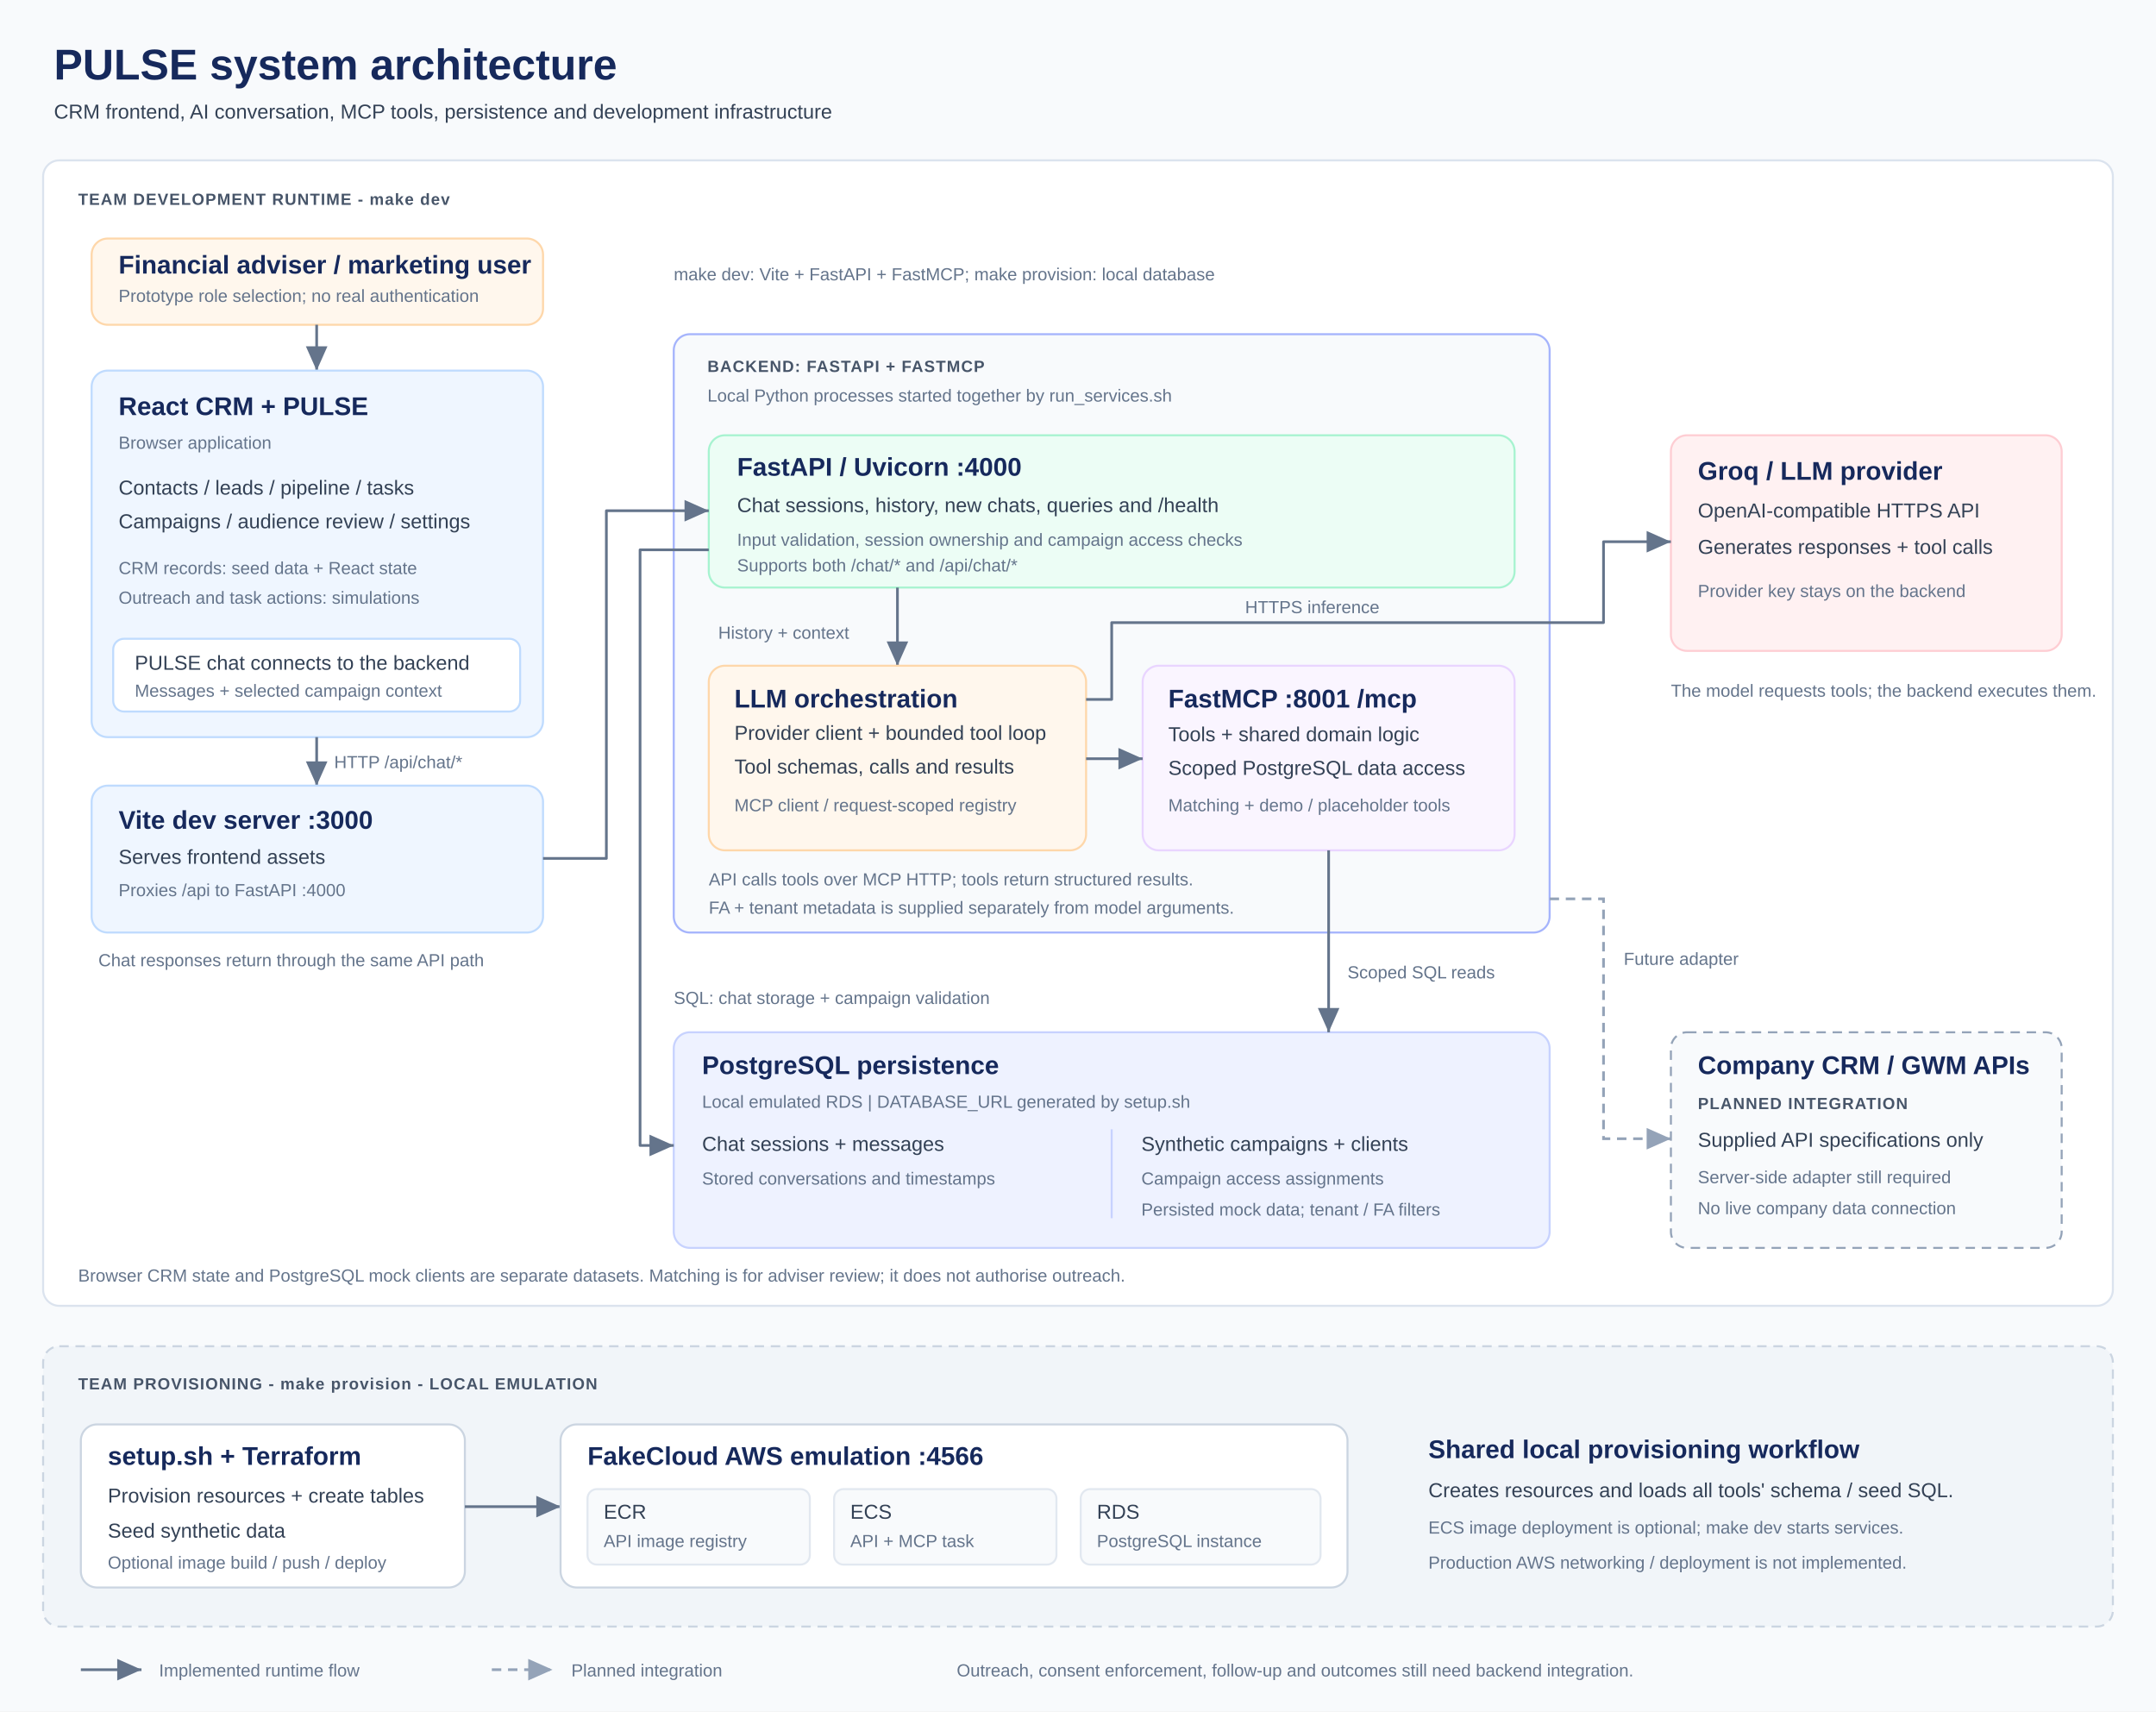
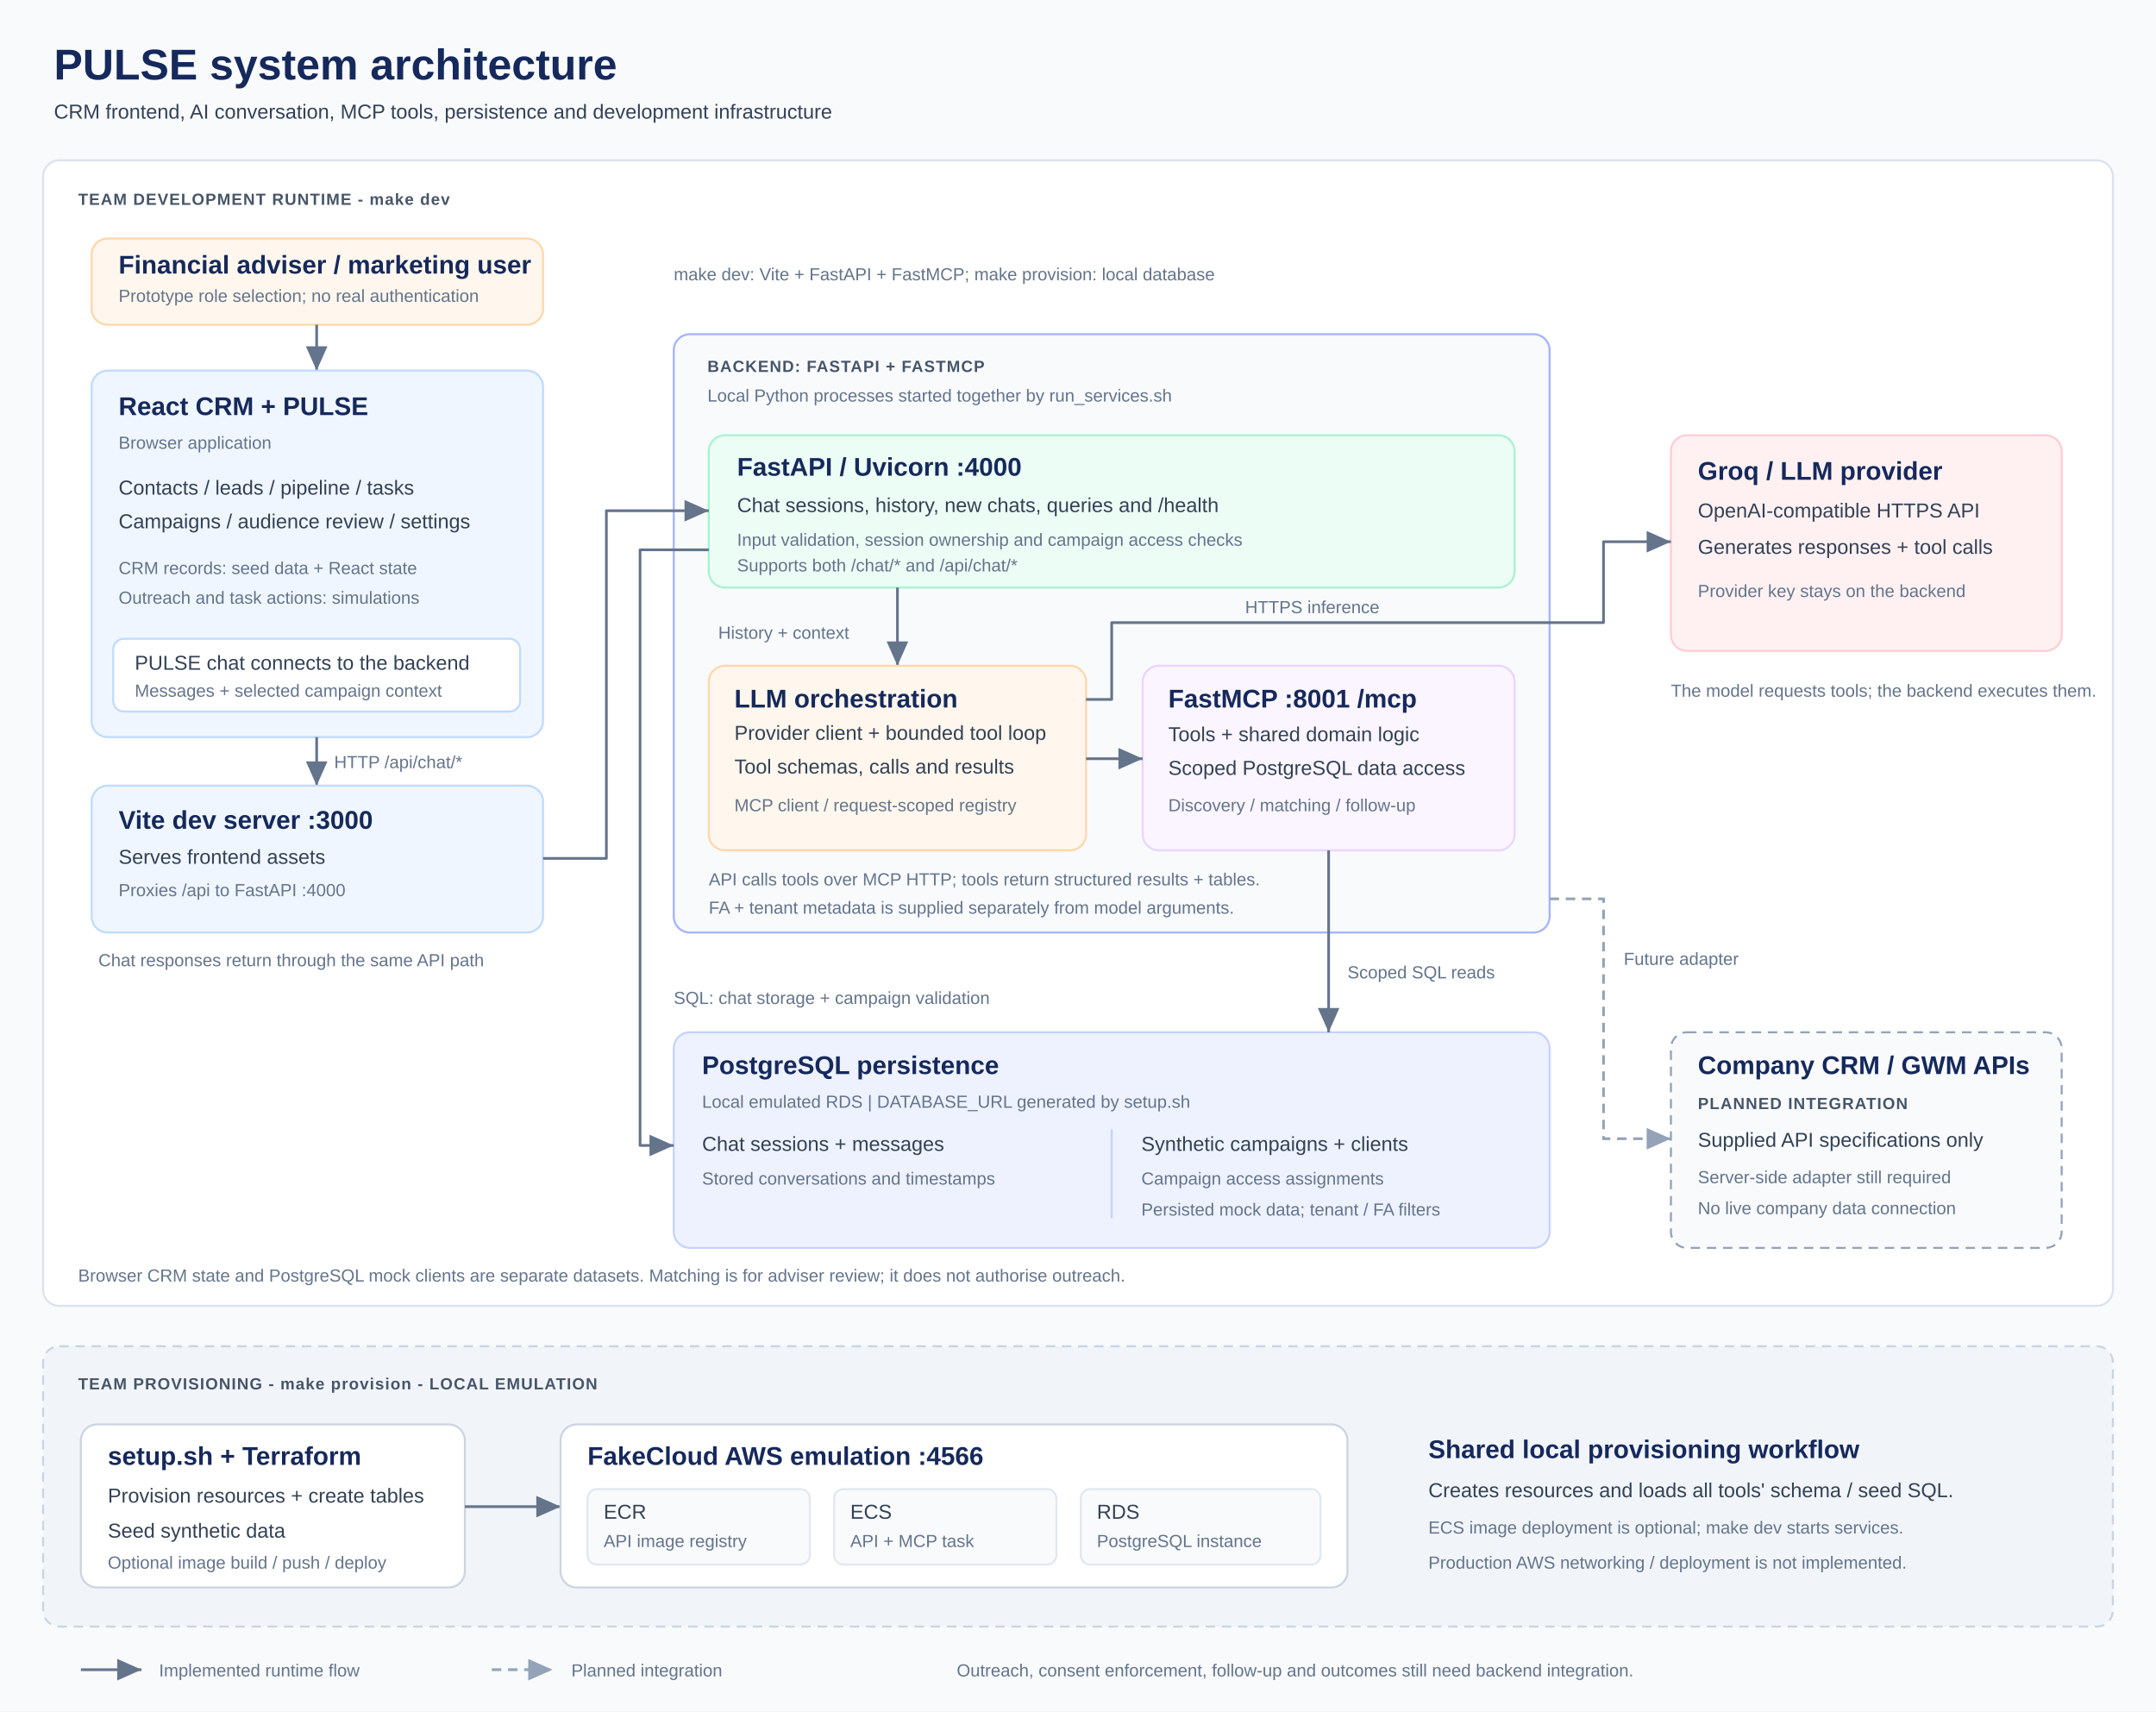
<svg xmlns="http://www.w3.org/2000/svg" width="1600" height="1270" viewBox="0 0 1600 1270" role="img" aria-labelledby="diagram-title diagram-description">
  <defs>
    <marker id="arrow" markerWidth="10" markerHeight="10" refX="9" refY="4" orient="auto">
      <path d="M0,0 L0,8 L9,4 z" fill="#64748b" />
    </marker>
    <marker id="planned-arrow" markerWidth="10" markerHeight="10" refX="9" refY="4" orient="auto">
      <path d="M0,0 L0,8 L9,4 z" fill="#94a3b8" />
    </marker>
    <style>
      text { font-family: Arial, Helvetica, sans-serif; }
      .title { font-size: 32px; font-weight: 700; fill: #16295c; }
      .section { font-size: 18px; font-weight: 700; fill: #16295c; }
      .heading { font-size: 19px; font-weight: 700; fill: #16295c; }
      .label { font-size: 15px; fill: #334155; }
      .small { font-size: 13px; fill: #64748b; }
      .badge { font-size: 12px; font-weight: 700; fill: #475569; letter-spacing: 0.7px; }
      .arrow { fill: none; stroke: #64748b; stroke-width: 2; stroke-linejoin: round; marker-end: url(#arrow); }
      .planned { fill: none; stroke: #94a3b8; stroke-width: 2; stroke-dasharray: 7 5; marker-end: url(#planned-arrow); }
    </style>
  </defs>
  <rect width="1600" height="1270" fill="#f8fafc" />
  <text x="40" y="59" class="title">PULSE system architecture</text>
  <text x="40" y="88" class="label">CRM frontend, AI conversation, MCP tools, persistence and development infrastructure</text>
  <rect x="32" y="119" width="1536" height="850" rx="12" fill="#fff" stroke="#dbe3ee" stroke-width="1.5" />
  <text x="58" y="152" class="badge">TEAM DEVELOPMENT RUNTIME - make dev</text>
  <text x="500" y="208" class="small">make dev: Vite + FastAPI + FastMCP; make provision: local database</text>
  <rect x="68" y="177" width="335" height="64" rx="12" fill="#fff7ed" stroke="#fed7aa" stroke-width="1.5" />
  <text x="88" y="203" class="heading">Financial adviser / marketing user</text>
  <text x="88" y="224" class="small">Prototype role selection; no real authentication</text>
  <path d="M235 241 L235 275" class="arrow" />
  <rect x="68" y="275" width="335" height="272" rx="12" fill="#eff6ff" stroke="#bfdbfe" stroke-width="1.5" />
  <text x="88" y="308" class="heading">React CRM + PULSE</text>
  <text x="88" y="333" class="small">Browser application</text>
  <text x="88" y="367" class="label">Contacts / leads / pipeline / tasks</text>
  <text x="88" y="392" class="label">Campaigns / audience review / settings</text>
  <text x="88" y="426" class="small">CRM records: seed data + React state</text>
  <text x="88" y="448" class="small">Outreach and task actions: simulations</text>
  <rect x="84" y="474" width="302" height="54" rx="8" fill="#fff" stroke="#bfdbfe" stroke-width="1.5" />
  <text x="100" y="497" class="label">PULSE chat connects to the backend</text>
  <text x="100" y="517" class="small">Messages + selected campaign context</text>
  <path d="M235 547 L235 583" class="arrow" />
  <text x="248" y="570" class="small">HTTP /api/chat/*</text>
  <rect x="68" y="583" width="335" height="109" rx="12" fill="#eff6ff" stroke="#bfdbfe" stroke-width="1.5" />
  <text x="88" y="615" class="heading">Vite dev server :3000</text>
  <text x="88" y="641" class="label">Serves frontend assets</text>
  <text x="88" y="665" class="small">Proxies /api to FastAPI :4000</text>
  <rect x="500" y="248" width="650" height="444" rx="12" fill="#f8fafc" stroke="#a5b4fc" stroke-width="1.5" />
  <text x="525" y="276" class="badge">BACKEND: FASTAPI + FASTMCP</text>
  <text x="525" y="298" class="small">Local Python processes started together by run_services.sh</text>
  <rect x="526" y="323" width="598" height="113" rx="12" fill="#ecfdf5" stroke="#a7f3d0" stroke-width="1.5" />
  <text x="547" y="353" class="heading">FastAPI / Uvicorn :4000</text>
  <text x="547" y="380" class="label">Chat sessions, history, new chats, queries and /health</text>
  <text x="547" y="405" class="small">Input validation, session ownership and campaign access checks</text>
  <text x="547" y="424" class="small">Supports both /chat/* and /api/chat/*</text>
  <path d="M403 637 L450 637 L450 379 L526 379" class="arrow" />
  <text x="73" y="717" class="small">Chat responses return through the same API path</text>
  <path d="M666 436 L666 494" class="arrow" />
  <text x="533" y="474" class="small">History + context</text>
  <rect x="526" y="494" width="280" height="137" rx="12" fill="#fff7ed" stroke="#fed7aa" stroke-width="1.5" />
  <text x="545" y="525" class="heading">LLM orchestration</text>
  <text x="545" y="549" class="label">Provider client + bounded tool loop</text>
  <text x="545" y="574" class="label">Tool schemas, calls and results</text>
  <text x="545" y="602" class="small">MCP client / request-scoped registry</text>
  <rect x="848" y="494" width="276" height="137" rx="12" fill="#faf5ff" stroke="#e9d5ff" stroke-width="1.5" />
  <text x="867" y="525" class="heading">FastMCP :8001 /mcp</text>
  <text x="867" y="550" class="label">Tools + shared domain logic</text>
  <text x="867" y="575" class="label">Scoped PostgreSQL data access</text>
-   <text x="867" y="602" class="small">Matching + demo / placeholder tools</text>
+   <text x="867" y="602" class="small">Discovery / matching / follow-up</text>
  <path d="M806 563 L848 563" class="arrow" />
-   <text x="526" y="657" class="small">API calls tools over MCP HTTP; tools return structured results.</text>
+   <text x="526" y="657" class="small">API calls tools over MCP HTTP; tools return structured results + tables.</text>
  <text x="526" y="678" class="small">FA + tenant metadata is supplied separately from model arguments.</text>
  <rect x="1240" y="323" width="290" height="160" rx="12" fill="#fff1f2" stroke="#fecdd3" stroke-width="1.5" />
  <text x="1260" y="356" class="heading">Groq / LLM provider</text>
  <text x="1260" y="384" class="label">OpenAI-compatible HTTPS API</text>
  <text x="1260" y="411" class="label">Generates responses + tool calls</text>
  <text x="1260" y="443" class="small">Provider key stays on the backend</text>
  <path d="M806 519 L825 519 L825 462 L1190 462 L1190 402 L1240 402" class="arrow" />
  <text x="924" y="455" class="small">HTTPS inference</text>
  <text x="1240" y="517" class="small">The model requests tools; the backend executes them.</text>
  <rect x="500" y="766" width="650" height="160" rx="12" fill="#eef2ff" stroke="#c7d2fe" stroke-width="1.5" />
  <text x="521" y="797" class="heading">PostgreSQL persistence</text>
  <text x="521" y="822" class="small">Local emulated RDS | DATABASE_URL generated by setup.sh</text>
  <path d="M825 838 L825 904" stroke="#c7d2fe" stroke-width="1.5" />
  <text x="521" y="854" class="label">Chat sessions + messages</text>
  <text x="521" y="879" class="small">Stored conversations and timestamps</text>
  <text x="847" y="854" class="label">Synthetic campaigns + clients</text>
  <text x="847" y="879" class="small">Campaign access assignments</text>
  <text x="847" y="902" class="small">Persisted mock data; tenant / FA filters</text>
  <path d="M526 408 L475 408 L475 850 L500 850" class="arrow" />
  <text x="500" y="745" class="small">SQL: chat storage + campaign validation</text>
  <path d="M986 631 L986 766" class="arrow" />
  <text x="1000" y="726" class="small">Scoped SQL reads</text>
  <rect x="1240" y="766" width="290" height="160" rx="12" fill="#f8fafc" stroke="#94a3b8" stroke-width="1.5" stroke-dasharray="7 5" />
  <text x="1260" y="797" class="heading">Company CRM / GWM APIs</text>
  <text x="1260" y="823" class="badge">PLANNED INTEGRATION</text>
  <text x="1260" y="851" class="label">Supplied API specifications only</text>
  <text x="1260" y="878" class="small">Server-side adapter still required</text>
  <text x="1260" y="901" class="small">No live company data connection</text>
  <path d="M1150 667 L1190 667 L1190 845 L1240 845" class="planned" />
  <text x="1205" y="716" class="small">Future adapter</text>
  <text x="58" y="951" class="small">Browser CRM state and PostgreSQL mock clients are separate datasets. Matching is for adviser review; it does not authorise outreach.</text>
  <rect x="32" y="999" width="1536" height="208" rx="12" fill="#f1f5f9" stroke="#cbd5e1" stroke-width="1.5" stroke-dasharray="7 5" />
  <text x="58" y="1031" class="badge">TEAM PROVISIONING - make provision - LOCAL EMULATION</text>
  <rect x="60" y="1057" width="285" height="121" rx="12" fill="#fff" stroke="#cbd5e1" stroke-width="1.5" />
  <text x="80" y="1087" class="heading">setup.sh + Terraform</text>
  <text x="80" y="1115" class="label">Provision resources + create tables</text>
  <text x="80" y="1141" class="label">Seed synthetic data</text>
  <text x="80" y="1164" class="small">Optional image build / push / deploy</text>
  <path d="M345 1118 L416 1118" class="arrow" />
  <rect x="416" y="1057" width="584" height="121" rx="12" fill="#fff" stroke="#cbd5e1" stroke-width="1.5" />
  <text x="436" y="1087" class="heading">FakeCloud AWS emulation :4566</text>
  <rect x="436" y="1105" width="165" height="56" rx="7" fill="#f8fafc" stroke="#e2e8f0" stroke-width="1.5" />
  <text x="448" y="1127" class="label">ECR</text>
  <text x="448" y="1148" class="small">API image registry</text>
  <rect x="619" y="1105" width="165" height="56" rx="7" fill="#f8fafc" stroke="#e2e8f0" stroke-width="1.5" />
  <text x="631" y="1127" class="label">ECS</text>
  <text x="631" y="1148" class="small">API + MCP task</text>
  <rect x="802" y="1105" width="178" height="56" rx="7" fill="#f8fafc" stroke="#e2e8f0" stroke-width="1.5" />
  <text x="814" y="1127" class="label">RDS</text>
  <text x="814" y="1148" class="small">PostgreSQL instance</text>
  <text x="1060" y="1082" class="heading">Shared local provisioning workflow</text>
  <text x="1060" y="1111" class="label">Creates resources and loads all tools' schema / seed SQL.</text>
  <text x="1060" y="1138" class="small">ECS image deployment is optional; make dev starts services.</text>
  <text x="1060" y="1164" class="small">Production AWS networking / deployment is not implemented.</text>
  <path d="M60 1239 L105 1239" class="arrow" />
  <text x="118" y="1244" class="small">Implemented runtime flow</text>
  <path d="M365 1239 L410 1239" class="planned" />
  <text x="424" y="1244" class="small">Planned integration</text>
  <text x="710" y="1244" class="small">Outreach, consent enforcement, follow-up and outcomes still need backend integration.</text>
</svg>
